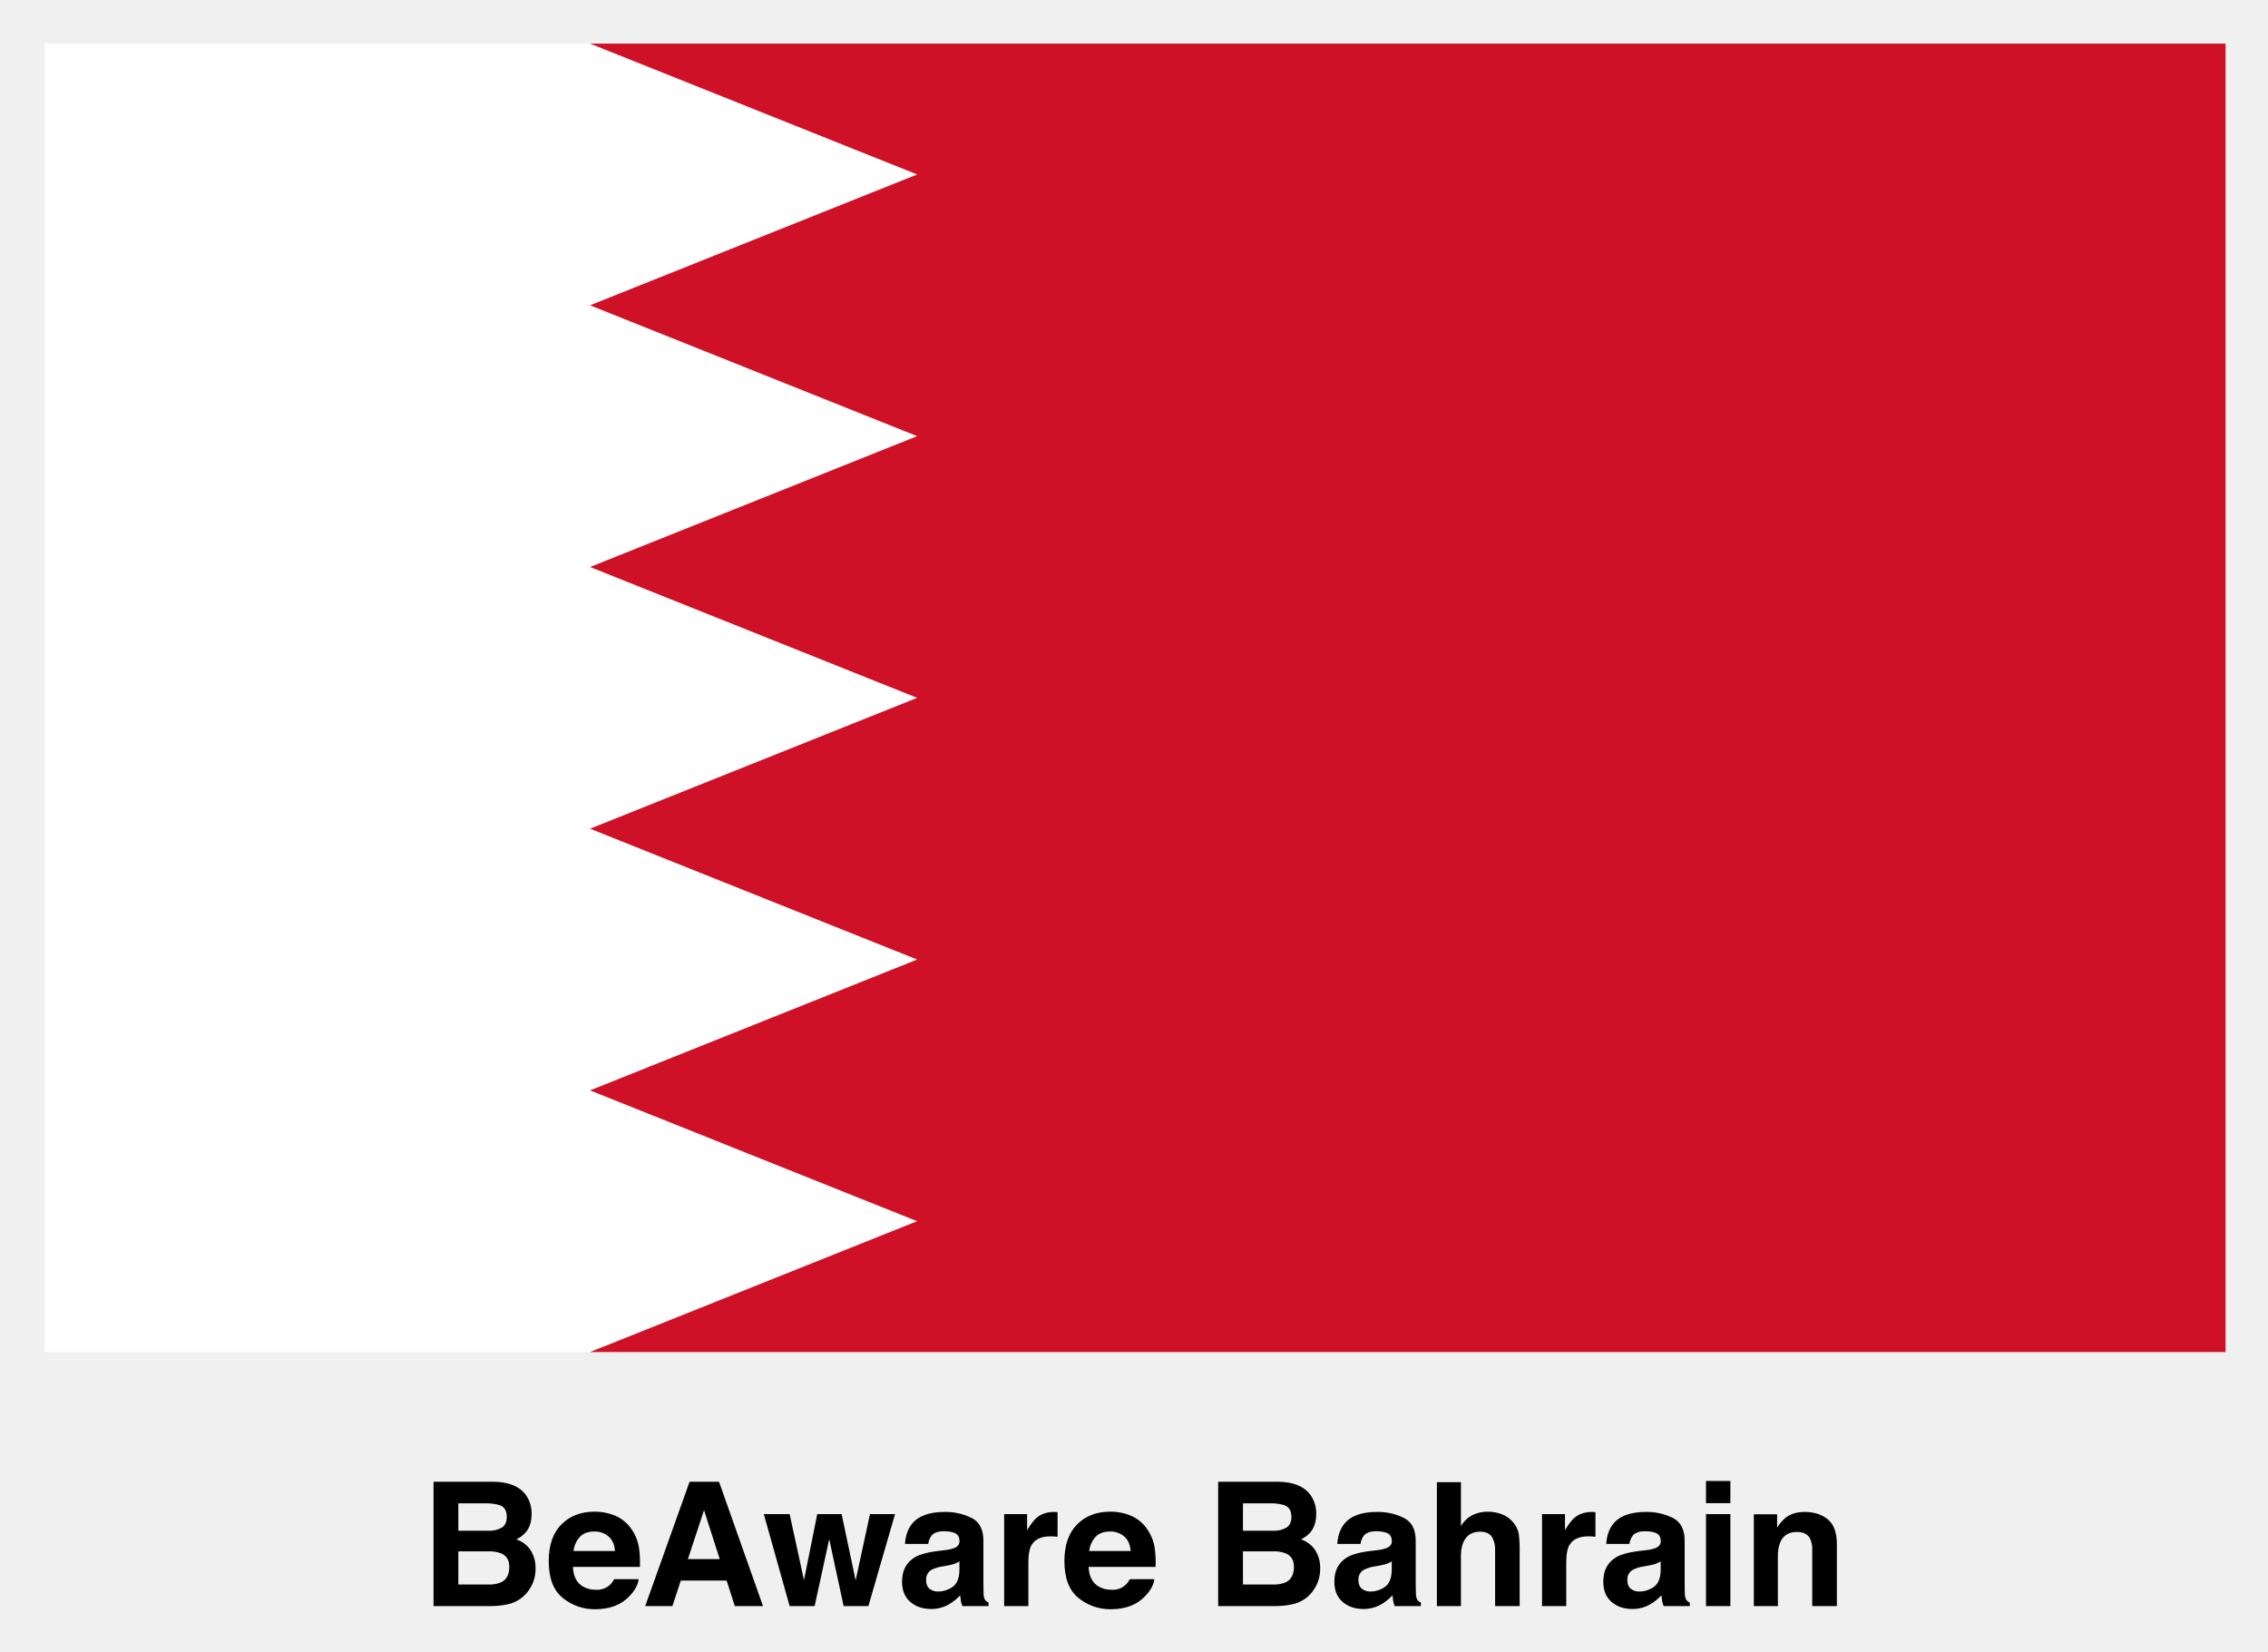
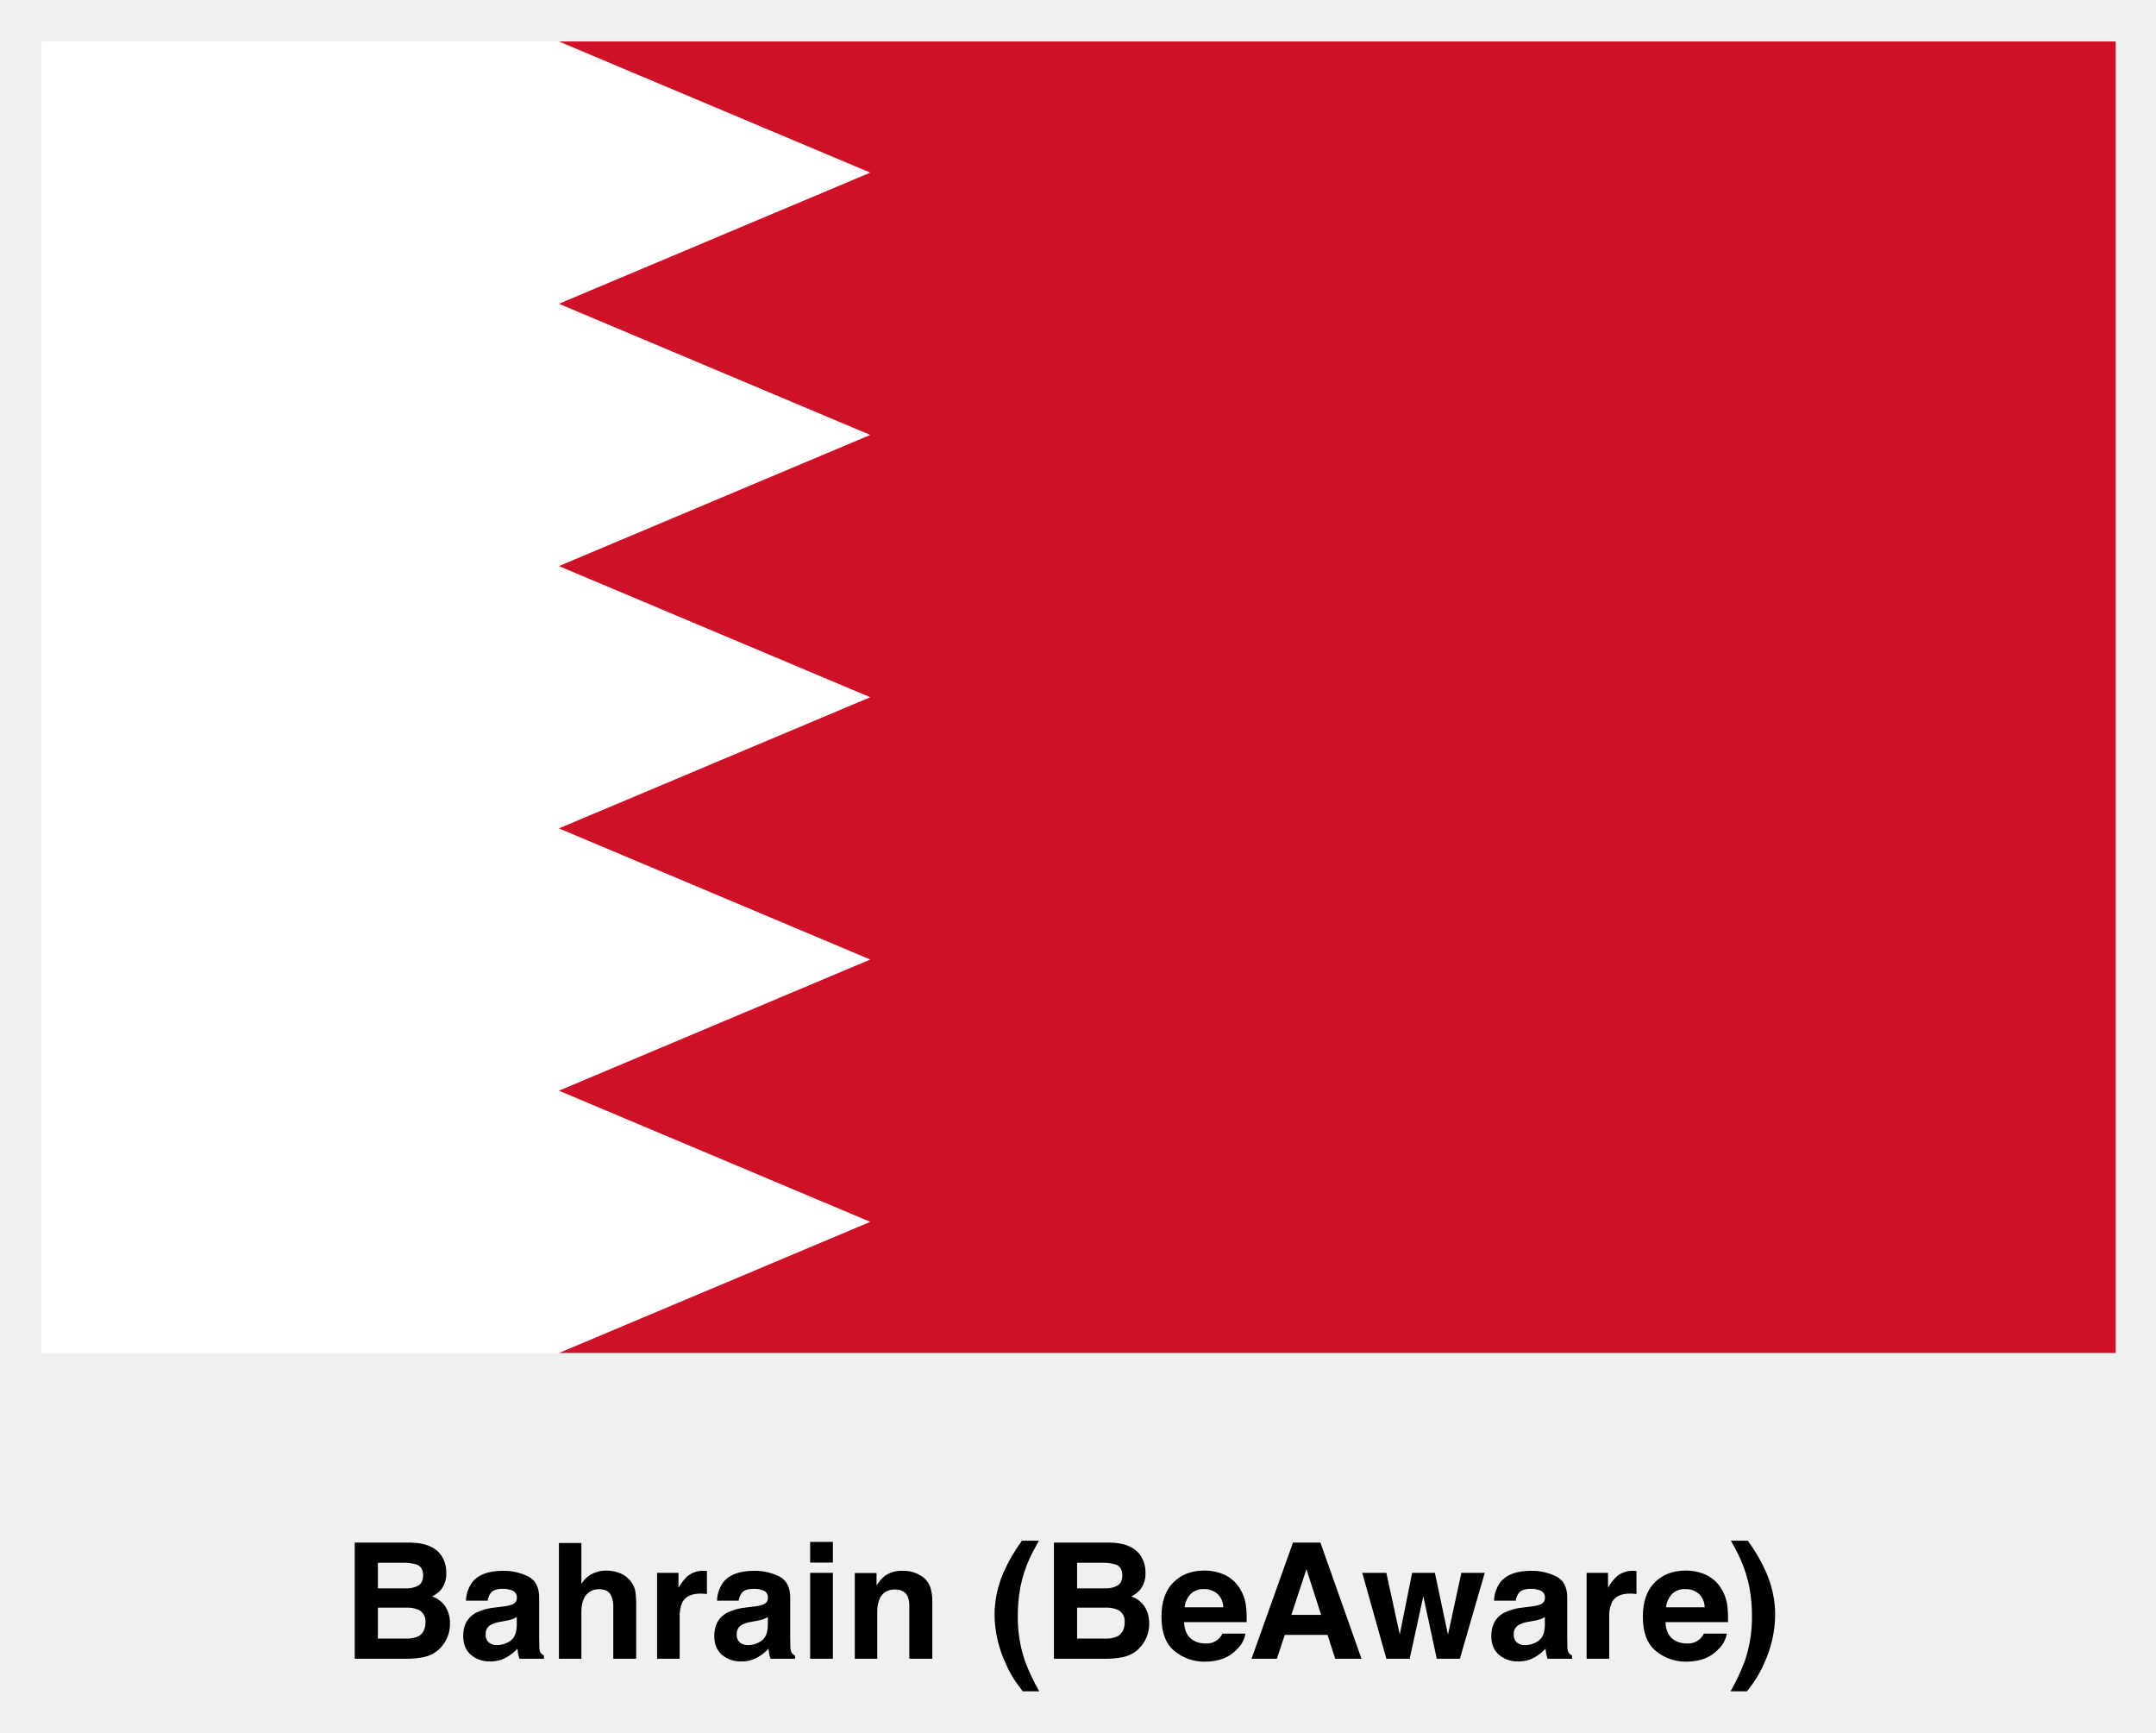
- <svg xmlns="http://www.w3.org/2000/svg" role="img" viewBox="-31.00 -30.00 1560.00 1136.00">
-   <path fill="#fff" d="M-.173 0h1500v900h-1500" />
-   <path fill="#ce1126" d="M1499.827 0h-1125l225 90-225 90 225 90-225 90 225 90-225 90 225 90-225 90 225 90-225 90h1125" />
-   <path d="M330.715 998.298a21.766 21.766 0 0 1 3.927 13.06q0 7.836-3.963 12.595a20.437 20.437 0 0 1-6.525 4.876 19.058 19.058 0 0 1 9.883 7.546 22.642 22.642 0 0 1 3.333 12.537 25.016 25.016 0 0 1-3.809 13.64 23.556 23.556 0 0 1-15.726 11.029 59.231 59.231 0 0 1-12.089 1.161h-38.55v-85.556H308.542q15.649.233 22.173 9.112zm-46.455 5.747v18.864h20.794a17.189 17.189 0 0 0 9.048-2.119q3.474-2.118 3.475-7.517 0-5.977-4.595-7.894a32.234 32.234 0 0 0-10.111-1.335zm0 33.026v22.811h20.771a20.17 20.17 0 0 0 8.664-1.509q5.622-2.786 5.623-10.68 0-6.673-5.451-9.171a21.628 21.628 0 0 0-8.55-1.451zm108.383-24.315a25.731 25.731 0 0 1 10.933 9.36 31.097 31.097 0 0 1 5.041 13.08 80.866 80.866 0 0 1 .545 12.556h-46.079q.385 9.521 6.616 13.351a16.801 16.801 0 0 0 9.121 2.379 12.847 12.847 0 0 0 12.59-7.255H408.299q-.668 5.631-6.133 11.435-8.501 9.229-23.802 9.229a34.487 34.487 0 0 1-22.285-7.783q-9.655-7.785-9.654-25.33 0-16.439 8.716-25.211 8.715-8.773 22.624-8.774a36.026 36.026 0 0 1 14.879 2.965zm-24.747 14.29a17.189 17.189 0 0 0-4.407 9.793h28.499q-.452-6.588-4.406-9.997a14.497 14.497 0 0 0-9.811-3.411q-6.369 0-9.874 3.615zm75.432-37.861h20.228l30.269 85.556h-19.387l-5.645-17.587h-31.507l-5.8 17.587h-18.7zm-1.178 53.226h21.911l-10.808-33.665zm88.969-30.937h16.775l9.635 45.564 9.867-45.564h17.239l-18.341 63.268h-17.007l-9.925-46.086-10.042 46.086h-17.181l-17.761-63.268h17.761l9.867 45.39zm87.688 24.784a26.176 26.176 0 0 0 6.607-1.451q3.567-1.509 3.567-4.702 0-3.887-2.736-5.369-2.736-1.48-8.031-1.48-5.943 0-8.414 2.902a11.965 11.965 0 0 0-2.353 5.805h-15.962q.524-8.3 4.664-13.641 6.587-8.358 22.619-8.358a40.34 40.34 0 0 1 18.538 4.12q8.102 4.123 8.103 15.556v29.022q0 3.019.116 7.313a9.183 9.183 0 0 0 .987 4.411 5.917 5.917 0 0 0 2.438 1.915v2.438h-17.994a18.371 18.371 0 0 1-1.045-3.599q-.291-1.683-.464-3.831a34.161 34.161 0 0 1-7.94 6.327 24.002 24.002 0 0 1-12.144 3.076q-8.642 0-14.274-4.905-5.635-4.904-5.634-13.901 0-11.667 9.063-16.891 4.97-2.843 14.618-4.063zm10.115 7.72a18.271 18.271 0 0 1-3.207 1.596 27.031 27.031 0 0 1-4.442 1.132l-3.765.697a24.74 24.74 0 0 0-7.604 2.264 7.554 7.554 0 0 0-3.908 7.023q0 4.236 2.387 6.123a9.069 9.069 0 0 0 5.805 1.887 17.292 17.292 0 0 0 9.99-3.135q4.568-3.134 4.744-11.435zm66.083-33.984q.318.031 1.422.087v16.949q-1.567-.174-2.786-.232-1.219-.058-1.973-.058-9.984 0-13.408 6.501-1.915 3.657-1.915 11.261v30.24h-16.659v-63.268h15.788v11.029q3.831-6.327 6.675-8.649 4.643-3.889 12.073-3.889.464 0.0.784.029zm52.342 2.762a25.728 25.728 0 0 1 10.933 9.36 31.102 31.102 0 0 1 5.04 13.08 80.786 80.786 0 0 1 .546 12.556H717.787q.385 9.521 6.616 13.351a16.801 16.801 0 0 0 9.121 2.379 12.849 12.849 0 0 0 12.59-7.255h16.889q-.669 5.631-6.133 11.435-8.501 9.229-23.802 9.229a34.487 34.487 0 0 1-22.285-7.783q-9.655-7.785-9.654-25.33 0-16.439 8.716-25.211 8.715-8.773 22.624-8.774a36.026 36.026 0 0 1 14.879 2.965zm-24.747 14.29a17.189 17.189 0 0 0-4.407 9.793h28.499q-.452-6.588-4.406-9.997a14.497 14.497 0 0 0-9.811-3.411q-6.369 0-9.874 3.615zm147.803-28.748a21.766 21.766 0 0 1 3.927 13.06q0 7.836-3.963 12.595a20.449 20.449 0 0 1-6.526 4.876 19.057 19.057 0 0 1 9.884 7.546 22.646 22.646 0 0 1 3.333 12.537 25.023 25.023 0 0 1-3.809 13.64 23.555 23.555 0 0 1-15.727 11.029 59.218 59.218 0 0 1-12.089 1.161h-38.548v-85.556H848.23q15.648.233 22.173 9.112zm-46.456 5.747v18.864H844.742a17.19 17.19 0 0 0 9.047-2.119q3.474-2.118 3.476-7.517 0-5.977-4.596-7.894a32.226 32.226 0 0 0-10.109-1.335zm0 33.026v22.811h20.771a20.17 20.17 0 0 0 8.664-1.509q5.623-2.786 5.624-10.68 0-6.673-5.451-9.171a21.633 21.633 0 0 0-8.55-1.451zm92.215-.813a26.171 26.171 0 0 0 6.607-1.451q3.567-1.509 3.568-4.702 0-3.887-2.737-5.369-2.735-1.48-8.03-1.48-5.944 0-8.414 2.902a11.952 11.952 0 0 0-2.353 5.805h-15.963q.525-8.3 4.664-13.641 6.586-8.358 22.619-8.358a40.338 40.338 0 0 1 18.537 4.12q8.104 4.123 8.102 15.556v29.022q0 3.019.116 7.313a9.2 9.2 0 0 0 .988 4.411 5.902 5.902 0 0 0 2.437 1.915v2.438h-17.993a18.343 18.343 0 0 1-1.046-3.599q-.292-1.683-.464-3.831a34.15 34.15 0 0 1-7.941 6.327 23.997 23.997 0 0 1-12.143 3.076q-8.642 0-14.275-4.905-5.633-4.904-5.633-13.901 0-11.667 9.062-16.891 4.972-2.843 14.619-4.063zm10.116 7.72a18.325 18.325 0 0 1-3.208 1.596 27.014 27.014 0 0 1-4.443 1.132l-3.765.697a24.744 24.744 0 0 0-7.604 2.264 7.555 7.555 0 0 0-3.907 7.023q0 4.236 2.385 6.123a9.074 9.074 0 0 0 5.806 1.887 17.287 17.287 0 0 0 9.989-3.135q4.568-3.134 4.746-11.435zm76.406-32.154a18.581 18.581 0 0 1 7.831 6.216 16.582 16.582 0 0 1 3.178 7.292 90.198 90.198 0 0 1 .578 12.228v37.182h-16.891v-38.526a17.084 17.084 0 0 0-1.727-8.252q-2.248-4.416-8.528-4.417-6.511 0-9.882 4.388-3.369 4.386-3.368 12.521v34.285h-16.543v-85.266H973.875v30.183a20.221 20.221 0 0 1 8.293-7.691 23.357 23.357 0 0 1 9.911-2.177 26.791 26.791 0 0 1 10.607 2.034zm62.288-1.831q.318.031 1.422.087v16.949q-1.566-.174-2.785-.232-1.22-.058-1.973-.058-9.985 0-13.408 6.501-1.916 3.657-1.916 11.261v30.24h-16.659v-63.268h15.788v11.029q3.83-6.327 6.675-8.649 4.643-3.889 12.073-3.889c.309 0.0.571.01.783.029zm36.174 26.264a26.171 26.171 0 0 0 6.607-1.451q3.567-1.509 3.568-4.702 0-3.887-2.737-5.369-2.735-1.48-8.03-1.48-5.944 0-8.414 2.902a11.952 11.952 0 0 0-2.353 5.805h-15.963q.525-8.3 4.664-13.641 6.586-8.358 22.619-8.358a40.338 40.338 0 0 1 18.537 4.12q8.104 4.123 8.102 15.556v29.022q0 3.019.116 7.313a9.2 9.2 0 0 0 .988 4.411 5.902 5.902 0 0 0 2.437 1.915v2.438h-17.993a18.343 18.343 0 0 1-1.046-3.599q-.292-1.683-.464-3.831a34.15 34.15 0 0 1-7.941 6.327 23.997 23.997 0 0 1-12.143 3.076q-8.642 0-14.275-4.905-5.633-4.904-5.633-13.901 0-11.667 9.062-16.891 4.972-2.843 14.619-4.063zm10.116 7.72a18.325 18.325 0 0 1-3.208 1.596 27.014 27.014 0 0 1-4.443 1.132l-3.765.697a24.744 24.744 0 0 0-7.604 2.264 7.555 7.555 0 0 0-3.907 7.023q0 4.236 2.385 6.123a9.074 9.074 0 0 0 5.806 1.887 17.287 17.287 0 0 0 9.989-3.135q4.568-3.134 4.746-11.435zm47.944-40.05h-16.775v-15.266h16.775zm-16.775 7.545h16.775v63.268h-16.775zm83.812 3.628q6.214 5.137 6.214 17.036v42.604h-16.949v-38.483a17.675 17.675 0 0 0-1.326-7.661q-2.422-4.876-9.219-4.876-8.355 0-11.467 7.139a24.681 24.681 0 0 0-1.613 9.635v34.246h-16.543v-63.152h16.02v9.229a28.059 28.059 0 0 1 6.011-7.023q5.088-3.831 12.89-3.831 9.768 0 15.981 5.137z" />
+ <svg xmlns="http://www.w3.org/2000/svg" role="img" viewBox="-17.99 -17.99 935.48 751.48">
+   <path fill="#fff" d="M0 0h900v568.923H0" />
+   <path fill="#ce1126" d="M900 0H224.515l135.097 56.892-135.097 56.892 135.097 56.892-135.097 56.892 135.097 56.892-135.097 56.892 135.097 56.892-135.097 56.892 135.097 56.892-135.097 56.892H900" />
+   <path d="M173.334 656.54a12.82 12.82 0 0 1 2.312 7.69 11.22 11.22 0 0 1-2.333 7.417 12.032 12.032 0 0 1-3.843 2.871 11.224 11.224 0 0 1 5.819 4.443 13.331 13.331 0 0 1 1.963 7.383 14.734 14.734 0 0 1-2.243 8.032 13.874 13.874 0 0 1-9.261 6.494 34.867 34.867 0 0 1-7.119.684h-22.7v-50.381H160.276q9.215.138 13.058 5.366zm-27.355 3.384v11.108h12.245a10.119 10.119 0 0 0 5.327-1.247q2.046-1.248 2.047-4.427 0-3.52-2.706-4.648a18.993 18.993 0 0 0-5.954-.786zm0 19.448v13.433h12.231a11.878 11.878 0 0 0 5.102-.889q3.312-1.641 3.312-6.289a5.411 5.411 0 0 0-3.21-5.4 12.742 12.742 0 0 0-5.034-.855zm54.302-.479a15.394 15.394 0 0 0 3.891-.854 2.93 2.93 0 0 0 2.101-2.769 3.273 3.273 0 0 0-1.611-3.161 10.181 10.181 0 0 0-4.729-.872q-3.5 0-4.955 1.709a7.045 7.045 0 0 0-1.386 3.418H184.191a14.258 14.258 0 0 1 2.746-8.032q3.879-4.922 13.319-4.922a23.757 23.757 0 0 1 10.916 2.427q4.771 2.427 4.771 9.16v17.09q0 1.778.068 4.307a5.408 5.408 0 0 0 .581 2.598 3.478 3.478 0 0 0 1.436 1.128v1.436h-10.596a10.754 10.754 0 0 1-.615-2.119q-.171-.99-.273-2.256a20.104 20.104 0 0 1-4.676 3.726 14.125 14.125 0 0 1-7.151 1.812 12.342 12.342 0 0 1-8.405-2.888q-3.318-2.889-3.317-8.187 0-6.87 5.337-9.946a23.84 23.84 0 0 1 8.608-2.393zm5.956 4.546a10.759 10.759 0 0 1-1.888.94 16.002 16.002 0 0 1-2.616.666l-2.218.41a14.626 14.626 0 0 0-4.478 1.333 4.449 4.449 0 0 0-2.301 4.136 4.323 4.323 0 0 0 1.405 3.606 5.347 5.347 0 0 0 3.419 1.11 10.182 10.182 0 0 0 5.883-1.846q2.689-1.846 2.793-6.733zm44.994-18.935a10.948 10.948 0 0 1 4.611 3.661 9.754 9.754 0 0 1 1.871 4.293 53.02 53.02 0 0 1 .341 7.201v21.895h-9.946v-22.687a10.055 10.055 0 0 0-1.018-4.858q-1.324-2.602-5.021-2.602a6.888 6.888 0 0 0-5.819 2.584q-1.985 2.584-1.984 7.374v20.188h-9.741v-50.21h9.741v17.773a11.909 11.909 0 0 1 4.884-4.528 13.748 13.748 0 0 1 5.836-1.282 15.776 15.776 0 0 1 6.246 1.197zm36.68-1.077q.186.018.837.051v9.98q-.923-.103-1.641-.137-.718-.034-1.162-.034-5.88 0-7.896 3.828a14.894 14.894 0 0 0-1.128 6.631v17.808H267.111v-37.256h9.297v6.494a20.599 20.599 0 0 1 3.931-5.093 10.7 10.7 0 0 1 7.109-2.29c.182-0.0.336.006.462.018zm21.301 15.466a15.393 15.393 0 0 0 3.891-.854 2.93 2.93 0 0 0 2.101-2.769 3.273 3.273 0 0 0-1.611-3.161 10.181 10.181 0 0 0-4.729-.872q-3.499 0-4.955 1.709a7.045 7.045 0 0 0-1.386 3.418h-9.399a14.258 14.258 0 0 1 2.746-8.032q3.879-4.922 13.319-4.922a23.757 23.757 0 0 1 10.916 2.427q4.771 2.427 4.771 9.16v17.09q0 1.778.068 4.307a5.408 5.408 0 0 0 .581 2.598 3.478 3.478 0 0 0 1.436 1.128v1.436h-10.596a10.754 10.754 0 0 1-.615-2.119q-.171-.99-.273-2.256a20.104 20.104 0 0 1-4.676 3.726 14.125 14.125 0 0 1-7.151 1.812 12.342 12.342 0 0 1-8.405-2.888q-3.318-2.889-3.317-8.187 0-6.87 5.337-9.946a23.841 23.841 0 0 1 8.608-2.393zm5.956 4.546a10.759 10.759 0 0 1-1.888.94 16.002 16.002 0 0 1-2.616.666l-2.218.41a14.627 14.627 0 0 0-4.478 1.333 4.449 4.449 0 0 0-2.301 4.136 4.323 4.323 0 0 0 1.405 3.606 5.347 5.347 0 0 0 3.419 1.11 10.182 10.182 0 0 0 5.883-1.846q2.689-1.846 2.793-6.733zM343.4 659.855h-9.878v-8.989H343.4zm-9.878 4.443H343.4v37.256h-9.878zm49.354 2.137q3.659 3.025 3.659 10.031v25.088h-9.98v-22.661a10.408 10.408 0 0 0-.78-4.512q-1.425-2.871-5.429-2.871-4.92 0-6.752 4.204a14.53 14.53 0 0 0-.95 5.674v20.166H352.902v-37.188h9.434v5.435a16.5 16.5 0 0 1 3.54-4.136 12.263 12.263 0 0 1 7.59-2.256 14.281 14.281 0 0 1 9.41 3.025zm34.66-2.547a73.253 73.253 0 0 1 7.896-13.535h7.349l-2.085 3.828a56.995 56.995 0 0 0-5.981 16.543 65.425 65.425 0 0 0-1.094 12.373 58.448 58.448 0 0 0 3.042 19.243 87.723 87.723 0 0 0 6.289 13.33h-7.212l-2.427-3.315a44.413 44.413 0 0 1-5.024-8.955 50.987 50.987 0 0 1-4.751-20.918 46.401 46.401 0 0 1 3.999-18.594zm59.177-7.349a12.82 12.82 0 0 1 2.312 7.69 11.22 11.22 0 0 1-2.333 7.417 12.032 12.032 0 0 1-3.843 2.871 11.224 11.224 0 0 1 5.819 4.443 13.331 13.331 0 0 1 1.963 7.383 14.734 14.734 0 0 1-2.243 8.032 13.874 13.874 0 0 1-9.261 6.494 34.867 34.867 0 0 1-7.119.684h-22.7v-50.381h24.347q9.215.138 13.058 5.366zm-27.355 3.384v11.108h12.245a10.119 10.119 0 0 0 5.327-1.247q2.046-1.248 2.047-4.427 0-3.52-2.706-4.648a18.993 18.993 0 0 0-5.954-.786zm0 19.448v13.433h12.231a11.878 11.878 0 0 0 5.102-.889q3.312-1.641 3.312-6.289a5.411 5.411 0 0 0-3.21-5.4 12.742 12.742 0 0 0-5.034-.855zm63.823-14.318a15.146 15.146 0 0 1 6.438 5.512 18.307 18.307 0 0 1 2.969 7.702 47.682 47.682 0 0 1 .321 7.394h-27.135q.227 5.606 3.896 7.861a9.895 9.895 0 0 0 5.371 1.401 7.566 7.566 0 0 0 7.414-4.272h9.945a12.164 12.164 0 0 1-3.611 6.733q-5.005 5.435-14.017 5.435a20.307 20.307 0 0 1-13.123-4.584q-5.685-4.583-5.685-14.915 0-9.681 5.132-14.847 5.133-5.165 13.323-5.166a21.206 21.206 0 0 1 8.762 1.746zm-14.573 8.415a10.119 10.119 0 0 0-2.595 5.767h16.782a8.13 8.13 0 0 0-2.595-5.887 8.539 8.539 0 0 0-5.777-2.009 7.727 7.727 0 0 0-5.815 2.129zm44.419-22.295h11.912l17.824 50.381h-11.416l-3.324-10.356h-18.553l-3.416 10.356h-11.012zm-.693 31.343H555.236l-6.364-19.824zm52.391-18.218h9.878l5.674 26.831 5.811-26.831h10.151l-10.801 37.256H605.422l-5.845-27.139-5.913 27.139H583.547l-10.459-37.256h10.459l5.811 26.729zm51.636 14.595a15.394 15.394 0 0 0 3.891-.854 2.93 2.93 0 0 0 2.101-2.769 3.273 3.273 0 0 0-1.611-3.161 10.181 10.181 0 0 0-4.729-.872q-3.5 0-4.955 1.709a7.045 7.045 0 0 0-1.386 3.418h-9.399a14.258 14.258 0 0 1 2.746-8.032q3.879-4.922 13.319-4.922a23.757 23.757 0 0 1 10.916 2.427q4.771 2.427 4.771 9.16v17.09q0 1.778.068 4.307a5.408 5.408 0 0 0 .581 2.598 3.478 3.478 0 0 0 1.436 1.128v1.436h-10.596a10.754 10.754 0 0 1-.615-2.119q-.171-.99-.273-2.256a20.104 20.104 0 0 1-4.676 3.726 14.125 14.125 0 0 1-7.151 1.812 12.342 12.342 0 0 1-8.405-2.888q-3.318-2.889-3.317-8.187 0-6.87 5.337-9.946a23.84 23.84 0 0 1 8.608-2.393zm5.956 4.546a10.759 10.759 0 0 1-1.888.94 16.002 16.002 0 0 1-2.616.666l-2.218.41a14.626 14.626 0 0 0-4.478 1.333 4.449 4.449 0 0 0-2.301 4.136 4.323 4.323 0 0 0 1.405 3.606 5.347 5.347 0 0 0 3.419 1.11 10.182 10.182 0 0 0 5.883-1.846q2.689-1.846 2.793-6.733zm38.915-20.012q.186.018.837.051v9.98q-.923-.103-1.641-.137-.718-.034-1.162-.034-5.88 0-7.896 3.828a14.894 14.894 0 0 0-1.128 6.631v17.808h-9.81v-37.256h9.297v6.494a20.599 20.599 0 0 1 3.931-5.093 10.7 10.7 0 0 1 7.109-2.29c.182-0.0.336.006.462.018zm30.822 1.626a15.146 15.146 0 0 1 6.438 5.512 18.307 18.307 0 0 1 2.969 7.702 47.682 47.682 0 0 1 .321 7.394h-27.135q.227 5.606 3.896 7.861a9.895 9.895 0 0 0 5.371 1.401 7.566 7.566 0 0 0 7.414-4.272h9.945a12.164 12.164 0 0 1-3.611 6.733q-5.005 5.435-14.017 5.435a20.307 20.307 0 0 1-13.123-4.584q-5.685-4.583-5.685-14.915 0-9.681 5.132-14.847 5.133-5.165 13.323-5.166a21.206 21.206 0 0 1 8.762 1.746zm-14.573 8.415a10.119 10.119 0 0 0-2.595 5.767h16.782a8.13 8.13 0 0 0-2.595-5.887 8.539 8.539 0 0 0-5.777-2.009 7.727 7.727 0 0 0-5.815 2.129zm40.786-9.58a46.473 46.473 0 0 1 3.992 18.594 51.081 51.081 0 0 1-4.742 20.918 44.547 44.547 0 0 1-5.016 8.955l-2.423 3.315h-7.199a87.878 87.878 0 0 0 6.266-13.33 58.654 58.654 0 0 0 3.031-19.243 65.681 65.681 0 0 0-1.09-12.373 57.14 57.14 0 0 0-5.959-16.543l-2.078-3.828h7.336a73.286 73.286 0 0 1 7.882 13.535z" />
</svg>
